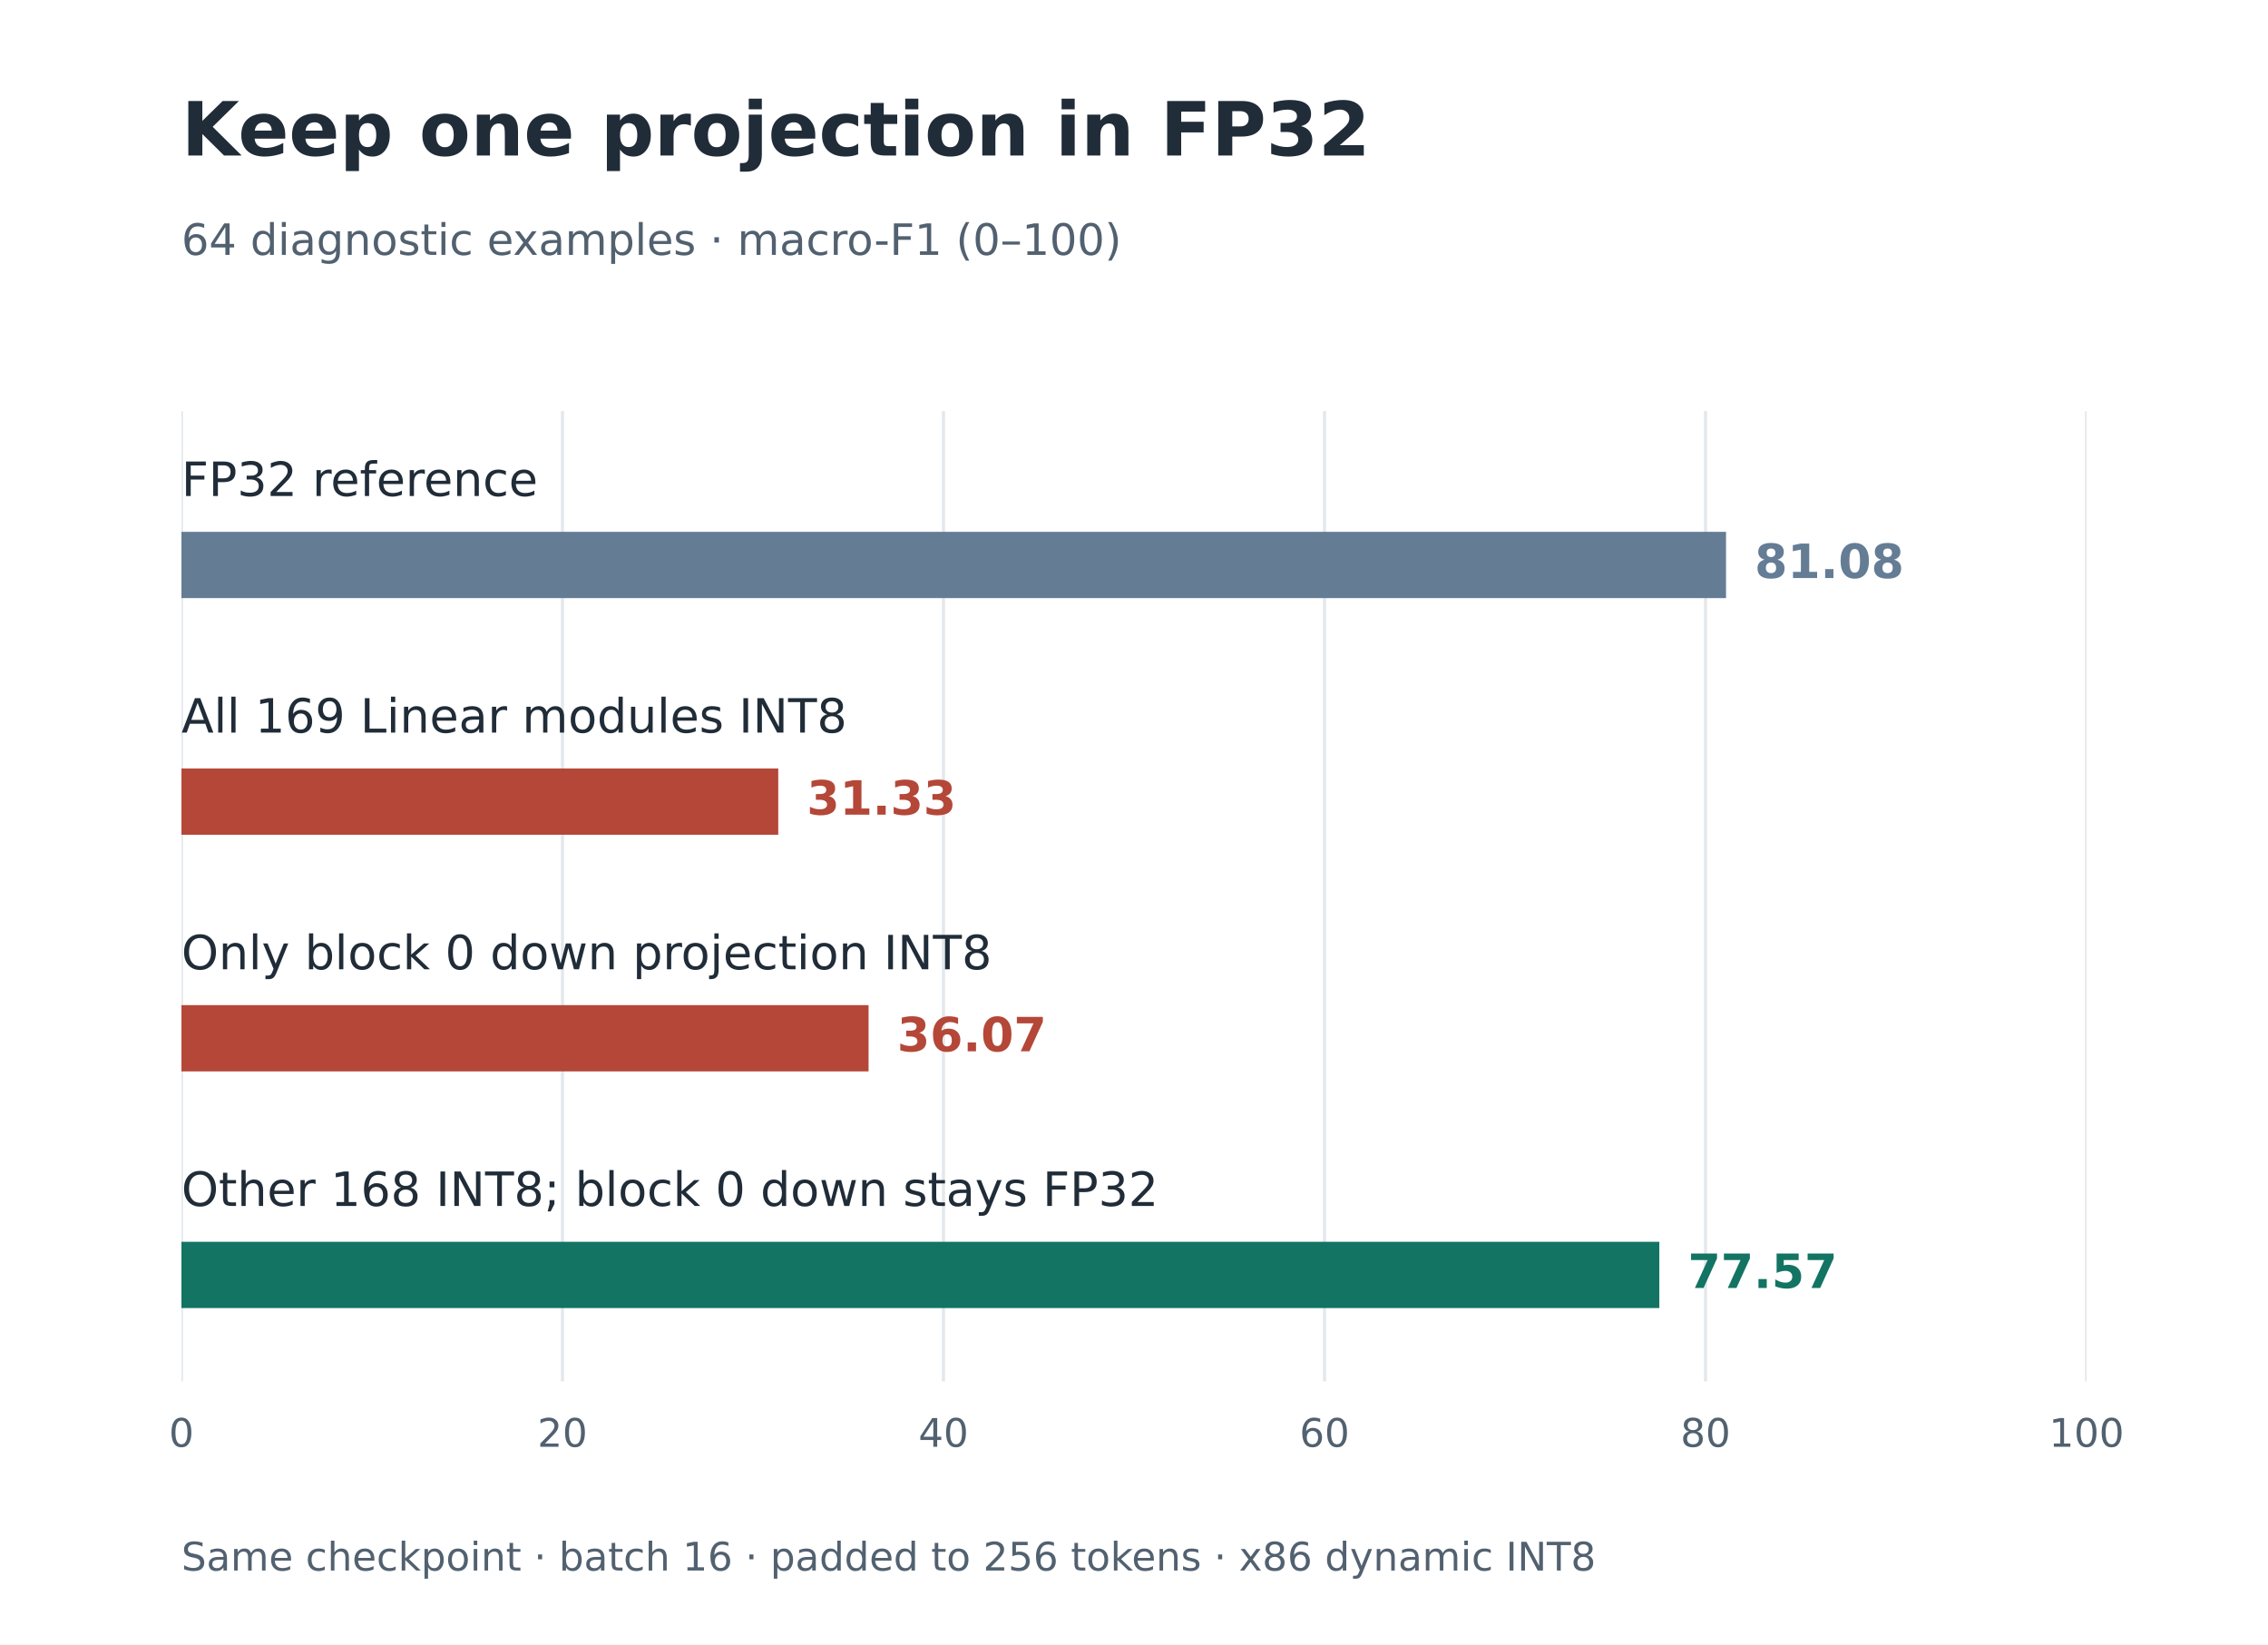
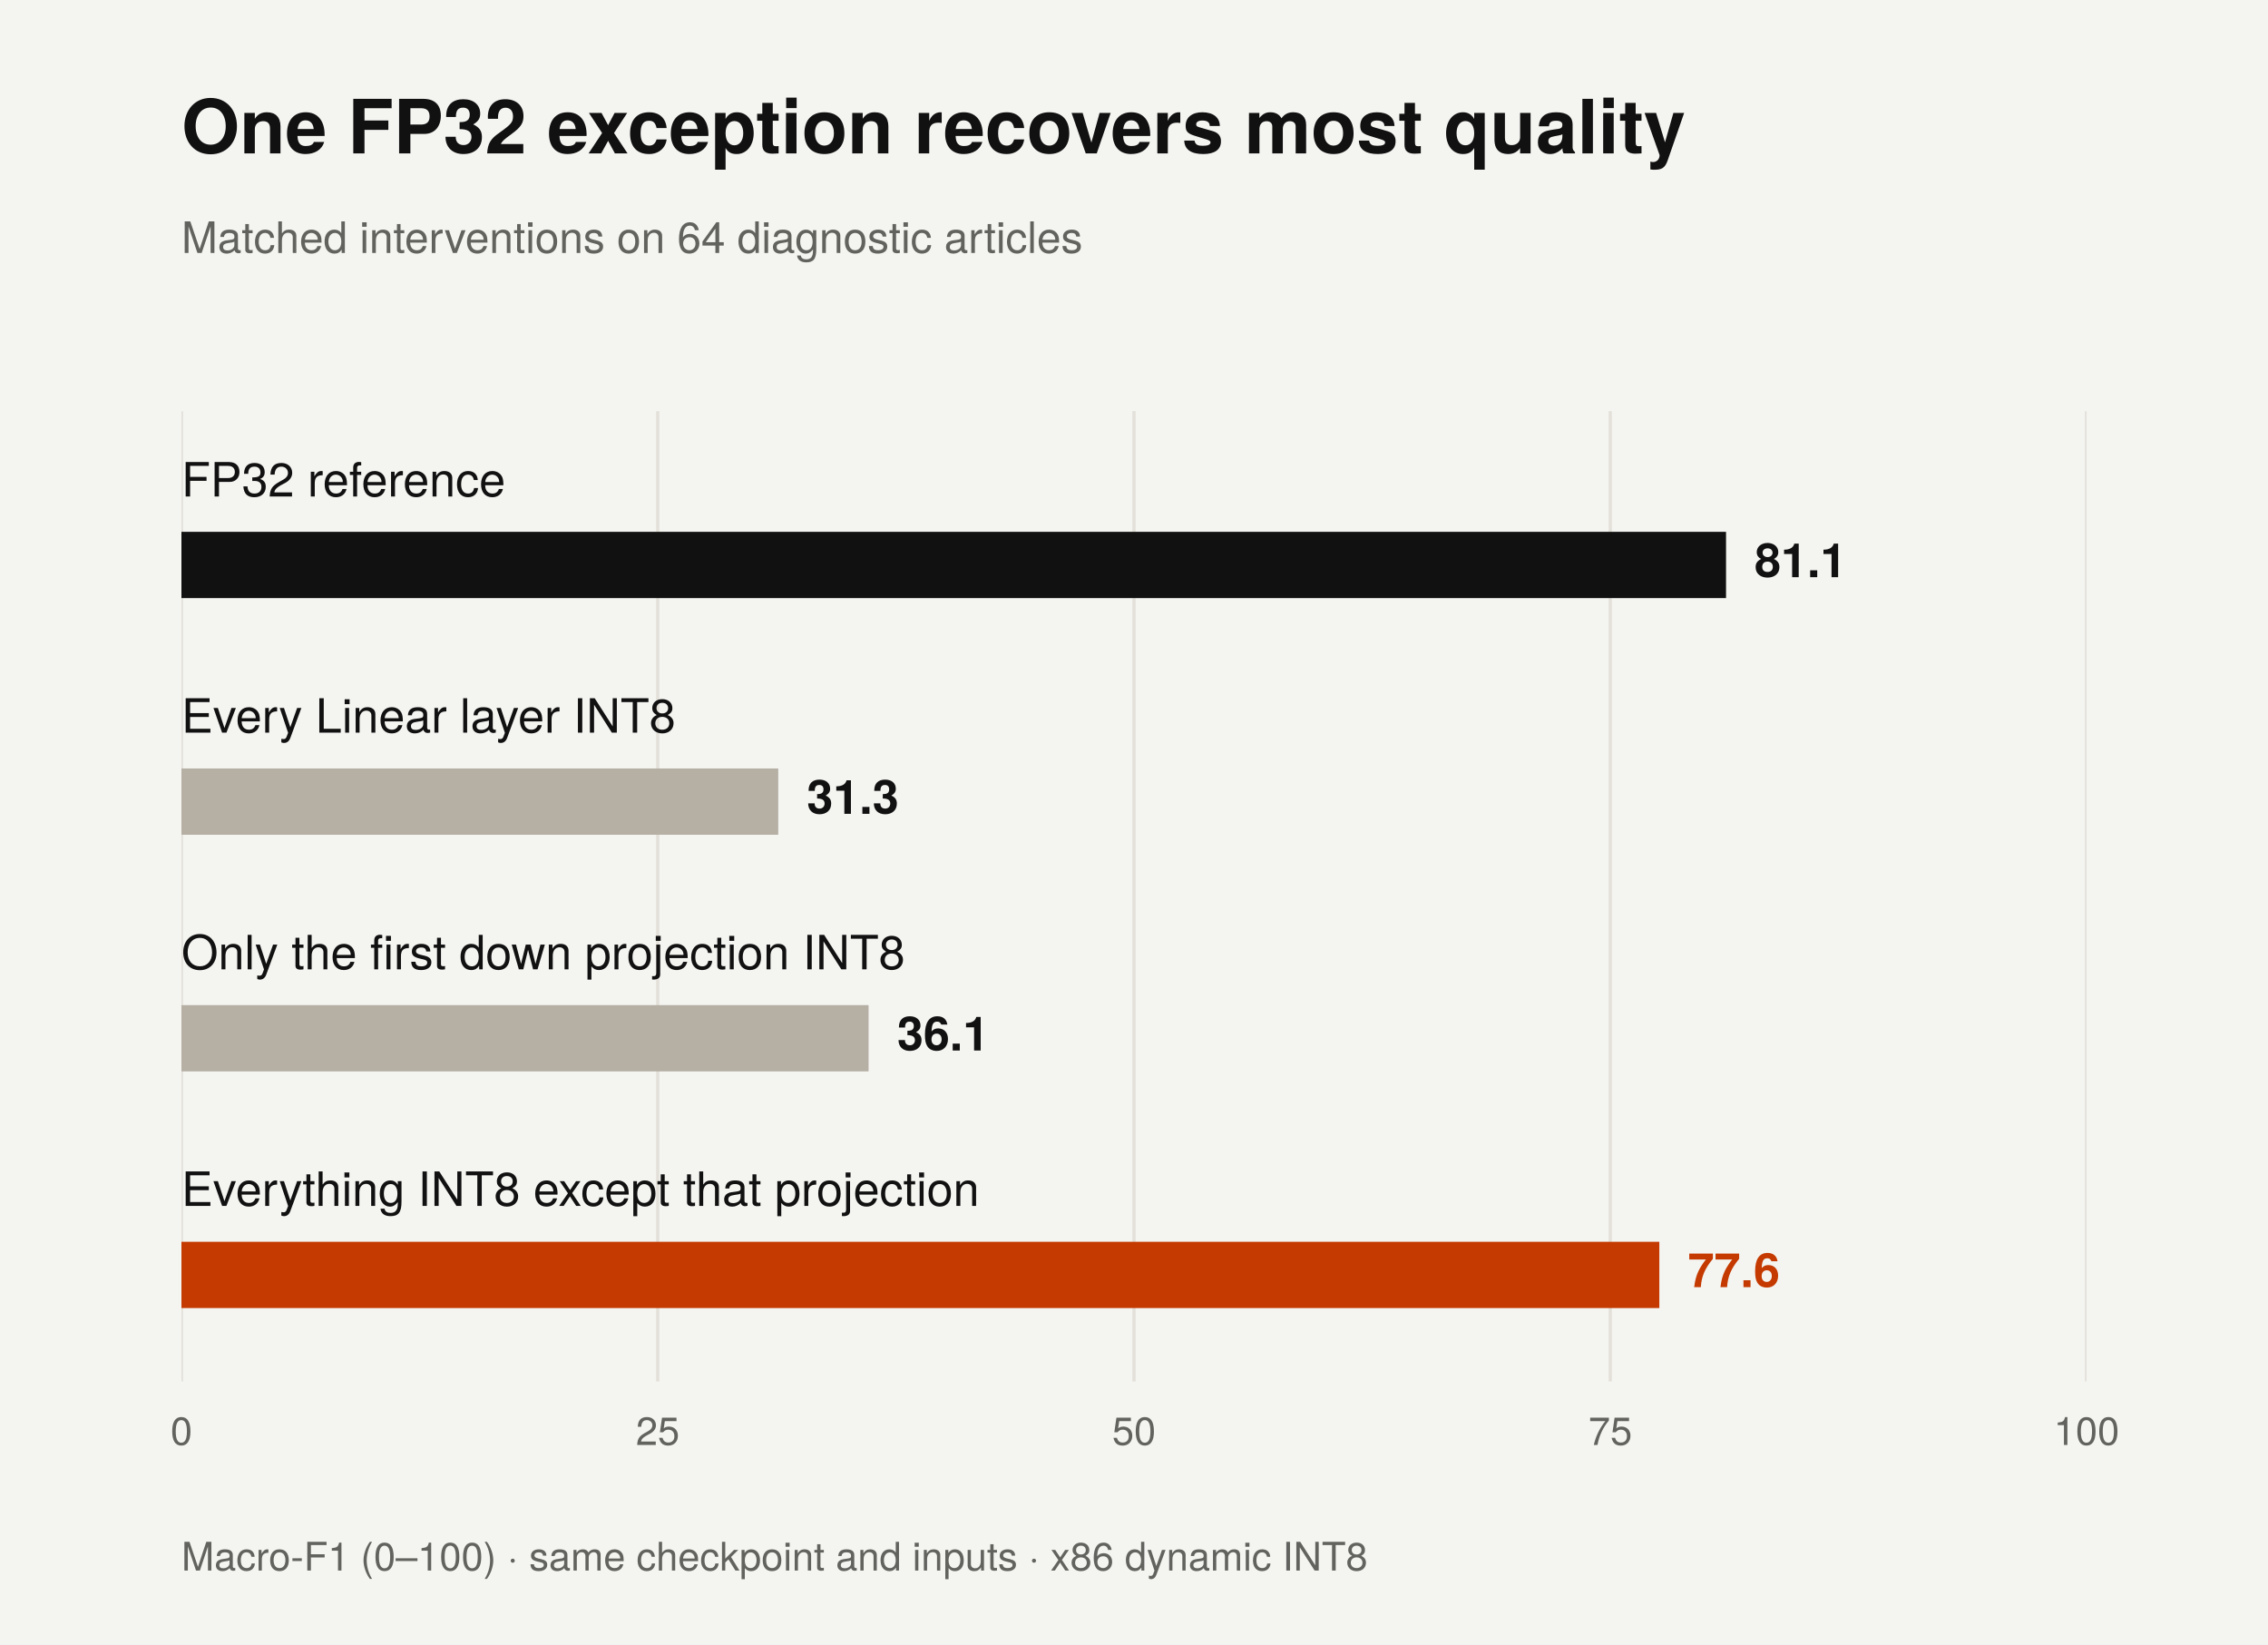
<svg xmlns="http://www.w3.org/2000/svg" width="576pt" height="417.6pt" viewBox="0 0 576 417.6" version="1.1">
  <defs>
    <style type="text/css">*{stroke-linejoin: round; stroke-linecap: butt}</style>
  </defs>
  <g id="figure_1">
    <g id="patch_1">
-       <path d="M 0 417.6  L 576 417.6  L 576 0  L 0 0  z " style="fill: #ffffff" />
+       <path d="M 0 417.6 L 576 417.6 L 576 0 L 0 0 z " style="fill: #f4f4f1" />
    </g>
    <g id="axes_1">
      <g id="patch_2">
-         <path d="M 46.08 350.784  L 529.92 350.784  L 529.92 104.4  L 46.08 104.4  z " style="fill: #ffffff" />
+         <path d="M 46.08 350.784 L 529.92 350.784 L 529.92 104.4 L 46.08 104.4 z " style="fill: #f4f4f1" />
      </g>
      <g id="matplotlib.axis_1">
        <g id="xtick_1">
          <g id="line2d_1">
-             <path d="M 46.08 350.784  L 46.08 104.4  " clip-path="url(#p6031d525c4)" style="fill: none; stroke: #e3e8ec; stroke-width: 0.8; stroke-linecap: square" />
+             <path d="M 46.08 350.784 L 46.08 104.4 " clip-path="url(#pdef15ffbe0)" style="fill: none; stroke: #e2e0d8; stroke-width: 0.8; stroke-linecap: square" />
          </g>
          <g id="line2d_2" />
          <g id="text_1">
-             <text style="fill: #526170; font: 10px 'DejaVu Sans'; text-anchor: middle" x="46.08" y="367.382" transform="rotate(-0 46.08 367.3824)">0</text>
+             <text style="fill: #62625f; font: 10px 'Helvetica Neue'; text-anchor: middle" x="46.08" y="366.925" transform="rotate(-0 46.08 366.9246)">0</text>
          </g>
        </g>
        <g id="xtick_2">
          <g id="line2d_3">
-             <path d="M 142.848 350.784  L 142.848 104.4  " clip-path="url(#p6031d525c4)" style="fill: none; stroke: #e3e8ec; stroke-width: 0.8; stroke-linecap: square" />
+             <path d="M 167.04 350.784 L 167.04 104.4 " clip-path="url(#pdef15ffbe0)" style="fill: none; stroke: #e2e0d8; stroke-width: 0.8; stroke-linecap: square" />
          </g>
          <g id="line2d_4" />
          <g id="text_2">
-             <text style="fill: #526170; font: 10px 'DejaVu Sans'; text-anchor: middle" x="142.848" y="367.382" transform="rotate(-0 142.848 367.3824)">20</text>
+             <text style="fill: #62625f; font: 10px 'Helvetica Neue'; text-anchor: middle" x="167.04" y="366.925" transform="rotate(-0 167.04 366.9246)">25</text>
          </g>
        </g>
        <g id="xtick_3">
          <g id="line2d_5">
-             <path d="M 239.616 350.784  L 239.616 104.4  " clip-path="url(#p6031d525c4)" style="fill: none; stroke: #e3e8ec; stroke-width: 0.8; stroke-linecap: square" />
+             <path d="M 288 350.784 L 288 104.4 " clip-path="url(#pdef15ffbe0)" style="fill: none; stroke: #e2e0d8; stroke-width: 0.8; stroke-linecap: square" />
          </g>
          <g id="line2d_6" />
          <g id="text_3">
-             <text style="fill: #526170; font: 10px 'DejaVu Sans'; text-anchor: middle" x="239.616" y="367.382" transform="rotate(-0 239.616 367.3824)">40</text>
+             <text style="fill: #62625f; font: 10px 'Helvetica Neue'; text-anchor: middle" x="288" y="366.925" transform="rotate(-0 288 366.9246)">50</text>
          </g>
        </g>
        <g id="xtick_4">
          <g id="line2d_7">
-             <path d="M 336.384 350.784  L 336.384 104.4  " clip-path="url(#p6031d525c4)" style="fill: none; stroke: #e3e8ec; stroke-width: 0.8; stroke-linecap: square" />
+             <path d="M 408.96 350.784 L 408.96 104.4 " clip-path="url(#pdef15ffbe0)" style="fill: none; stroke: #e2e0d8; stroke-width: 0.8; stroke-linecap: square" />
          </g>
          <g id="line2d_8" />
          <g id="text_4">
-             <text style="fill: #526170; font: 10px 'DejaVu Sans'; text-anchor: middle" x="336.384" y="367.382" transform="rotate(-0 336.384 367.3824)">60</text>
+             <text style="fill: #62625f; font: 10px 'Helvetica Neue'; text-anchor: middle" x="408.96" y="366.925" transform="rotate(-0 408.96 366.9246)">75</text>
          </g>
        </g>
        <g id="xtick_5">
          <g id="line2d_9">
-             <path d="M 433.152 350.784  L 433.152 104.4  " clip-path="url(#p6031d525c4)" style="fill: none; stroke: #e3e8ec; stroke-width: 0.8; stroke-linecap: square" />
+             <path d="M 529.92 350.784 L 529.92 104.4 " clip-path="url(#pdef15ffbe0)" style="fill: none; stroke: #e2e0d8; stroke-width: 0.8; stroke-linecap: square" />
          </g>
          <g id="line2d_10" />
          <g id="text_5">
-             <text style="fill: #526170; font: 10px 'DejaVu Sans'; text-anchor: middle" x="433.152" y="367.382" transform="rotate(-0 433.152 367.3824)">80</text>
-           </g>
-         </g>
-         <g id="xtick_6">
-           <g id="line2d_11">
-             <path d="M 529.92 350.784  L 529.92 104.4  " clip-path="url(#p6031d525c4)" style="fill: none; stroke: #e3e8ec; stroke-width: 0.8; stroke-linecap: square" />
-           </g>
-           <g id="line2d_12" />
-           <g id="text_6">
-             <text style="fill: #526170; font: 10px 'DejaVu Sans'; text-anchor: middle" x="529.92" y="367.382" transform="rotate(-0 529.92 367.3824)">100</text>
+             <text style="fill: #62625f; font: 10px 'Helvetica Neue'; text-anchor: middle" x="529.92" y="366.925" transform="rotate(-0 529.92 366.9246)">100</text>
          </g>
        </g>
      </g>
      <g id="matplotlib.axis_2" />
      <g id="patch_3">
-         <path d="M 46.08 151.874  L 438.358 151.874  L 438.358 135.048  L 46.08 135.048  z " clip-path="url(#p6031d525c4)" style="fill: #647d95" />
+         <path d="M 46.08 151.874 L 438.358 151.874 L 438.358 135.048 L 46.08 135.048 z " clip-path="url(#pdef15ffbe0)" style="fill: #111111" />
+       </g>
+       <g id="text_6">
+         <text style="fill: #111111; font: 12px 'Helvetica Neue'; text-anchor: start" x="46.08" y="126.073" transform="rotate(-0 46.08 126.0731)">FP32 reference</text>
      </g>
      <g id="text_7">
-         <text style="fill: #202c38; font: 12px 'DejaVu Sans'; text-anchor: start" x="46.08" y="125.942" transform="rotate(-0 46.08 125.9418)">FP32 reference</text>
+         <text style="fill: #111111; font: 700 12px 'Helvetica Neue'; text-anchor: start" x="445.615" y="146.563" transform="rotate(-0 445.6154 146.5631)">81.1</text>
+       </g>
+       <g id="patch_4">
+         <path d="M 46.08 211.968 L 197.65 211.968 L 197.65 195.141 L 46.08 195.141 z " clip-path="url(#pdef15ffbe0)" style="fill: #b6afa4" />
      </g>
      <g id="text_8">
-         <text style="fill: #647d95; font: 700 12px 'DejaVu Sans'; text-anchor: start" x="445.615" y="146.772" transform="rotate(-0 445.6154 146.7721)">81.08</text>
-       </g>
-       <g id="patch_4">
-         <path d="M 46.08 211.968  L 197.65 211.968  L 197.65 195.141  L 46.08 195.141  z " clip-path="url(#p6031d525c4)" style="fill: #b44738" />
+         <text style="fill: #111111; font: 12px 'Helvetica Neue'; text-anchor: start" x="46.08" y="186.047" transform="rotate(-0 46.08 186.0467)">Every Linear layer INT8</text>
      </g>
      <g id="text_9">
-         <text style="fill: #202c38; font: 12px 'DejaVu Sans'; text-anchor: start" x="46.08" y="186.035" transform="rotate(-0 46.08 186.0355)">All 169 Linear modules INT8</text>
+         <text style="fill: #111111; font: 700 12px 'Helvetica Neue'; text-anchor: start" x="204.908" y="206.657" transform="rotate(-0 204.9079 206.6567)">31.3</text>
+       </g>
+       <g id="patch_5">
+         <path d="M 46.08 272.061 L 220.589 272.061 L 220.589 255.235 L 46.08 255.235 z " clip-path="url(#pdef15ffbe0)" style="fill: #b6afa4" />
      </g>
      <g id="text_10">
-         <text style="fill: #b44738; font: 700 12px 'DejaVu Sans'; text-anchor: start" x="204.908" y="206.866" transform="rotate(-0 204.9079 206.8658)">31.33</text>
-       </g>
-       <g id="patch_5">
-         <path d="M 46.08 272.061  L 220.589 272.061  L 220.589 255.235  L 46.08 255.235  z " clip-path="url(#p6031d525c4)" style="fill: #b44738" />
+         <text style="fill: #111111; font: 12px 'Helvetica Neue'; text-anchor: start" x="46.08" y="246.14" transform="rotate(-0 46.08 246.1404)">Only the first down projection INT8</text>
      </g>
      <g id="text_11">
-         <text style="fill: #202c38; font: 12px 'DejaVu Sans'; text-anchor: start" x="46.08" y="246.129" transform="rotate(-0 46.08 246.1292)">Only block 0 down projection INT8</text>
+         <text style="fill: #111111; font: 700 12px 'Helvetica Neue'; text-anchor: start" x="227.847" y="266.75" transform="rotate(-0 227.847 266.7504)">36.1</text>
+       </g>
+       <g id="patch_6">
+         <path d="M 46.08 332.155 L 421.417 332.155 L 421.417 315.329 L 46.08 315.329 z " clip-path="url(#pdef15ffbe0)" style="fill: #c43a00" />
      </g>
      <g id="text_12">
-         <text style="fill: #b44738; font: 700 12px 'DejaVu Sans'; text-anchor: start" x="227.847" y="266.959" transform="rotate(-0 227.847 266.9594)">36.07</text>
-       </g>
-       <g id="patch_6">
-         <path d="M 46.08 332.155  L 421.417 332.155  L 421.417 315.329  L 46.08 315.329  z " clip-path="url(#p6031d525c4)" style="fill: #137463" />
+         <text style="fill: #111111; font: 12px 'Helvetica Neue'; text-anchor: start" x="46.08" y="306.21" transform="rotate(-0 46.08 306.2097)">Everything INT8 except that projection</text>
      </g>
      <g id="text_13">
-         <text style="fill: #202c38; font: 12px 'DejaVu Sans'; text-anchor: start" x="46.08" y="306.223" transform="rotate(-0 46.08 306.2228)">Other 168 INT8; block 0 down stays FP32</text>
-       </g>
-       <g id="text_14">
-         <text style="fill: #137463; font: 700 12px 'DejaVu Sans'; text-anchor: start" x="428.675" y="327.053" transform="rotate(-0 428.6751 327.0531)">77.57</text>
+         <text style="fill: #c43a00; font: 700 12px 'Helvetica Neue'; text-anchor: start" x="428.675" y="326.844" transform="rotate(-0 428.6751 326.844)">77.6</text>
      </g>
    </g>
+     <g id="text_14">
+       <text style="fill: #111111; font: 700 19px 'Helvetica Neue'; text-anchor: start" x="46.08" y="38.944" transform="rotate(-0 46.08 38.94381)">One FP32 exception recovers most quality</text>
+     </g>
    <g id="text_15">
-       <text style="fill: #202c38; font: 700 19px 'DejaVu Sans'; text-anchor: start" x="46.08" y="39.493" transform="rotate(-0 46.08 39.49303)">Keep one projection in FP32</text>
+       <text style="fill: #62625f; font: 11px 'Helvetica Neue'; text-anchor: start" x="46.08" y="64.231" transform="rotate(-0 46.08 64.23069)">Matched interventions on 64 diagnostic articles</text>
    </g>
    <g id="text_16">
-       <text style="fill: #526170; font: 11px 'DejaVu Sans'; text-anchor: start" x="46.08" y="64.734" transform="rotate(-0 46.08 64.73428)">64 diagnostic examples · macro-F1 (0–100)</text>
-     </g>
-     <g id="text_17">
-       <text style="fill: #526170; font: 10px 'DejaVu Sans'; text-anchor: start" x="46.08" y="398.808" transform="rotate(-0 46.08 398.808)">Same checkpoint · batch 16 · padded to 256 tokens · x86 dynamic INT8</text>
+       <text style="fill: #62625f; font: 10px 'Helvetica Neue'; text-anchor: start" x="46.08" y="398.808" transform="rotate(-0 46.08 398.808)">Macro-F1 (0–100) · same checkpoint and inputs · x86 dynamic INT8</text>
    </g>
  </g>
  <defs>
-     <clipPath id="p6031d525c4">
+     <clipPath id="pdef15ffbe0">
      <rect x="46.08" y="104.4" width="483.84" height="246.384" />
    </clipPath>
  </defs>
</svg>
